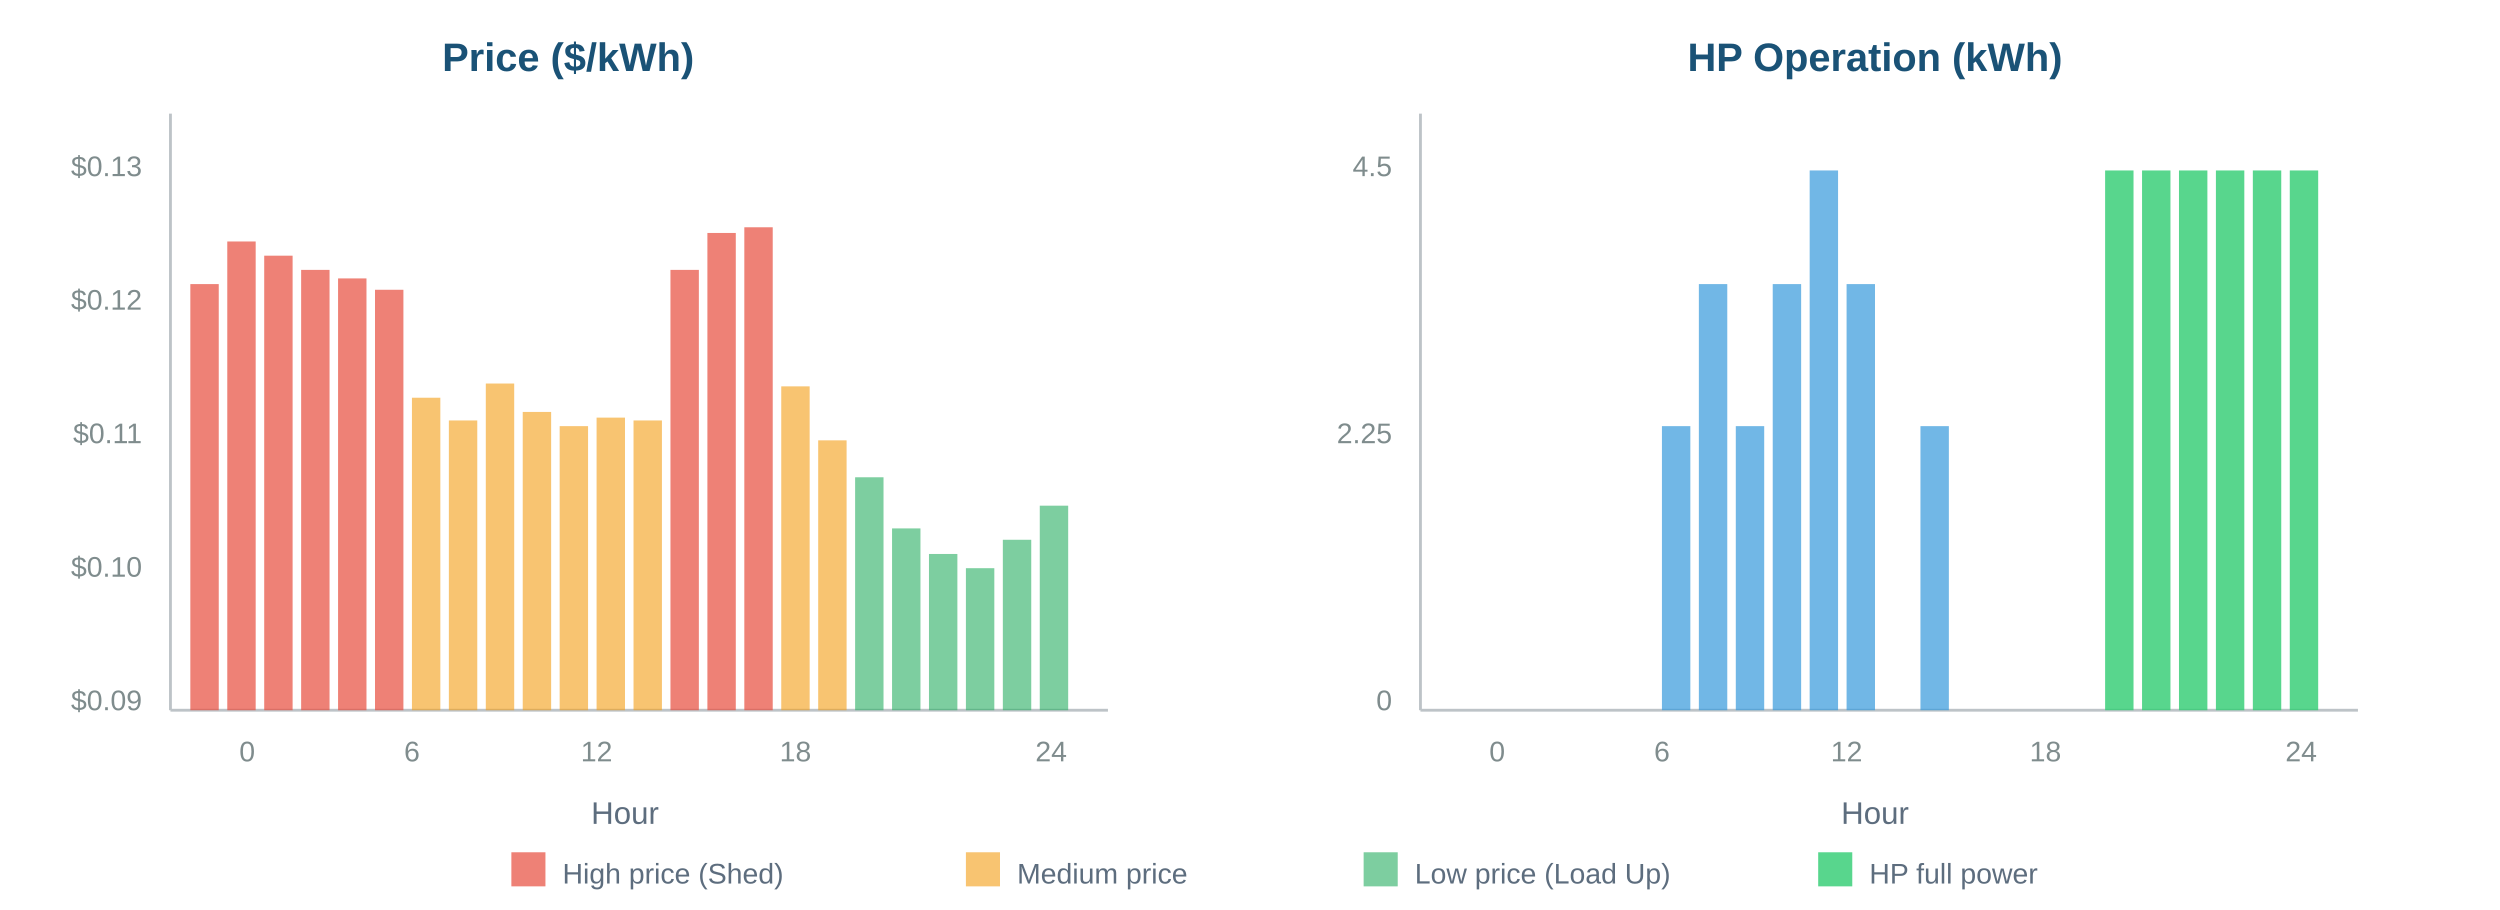
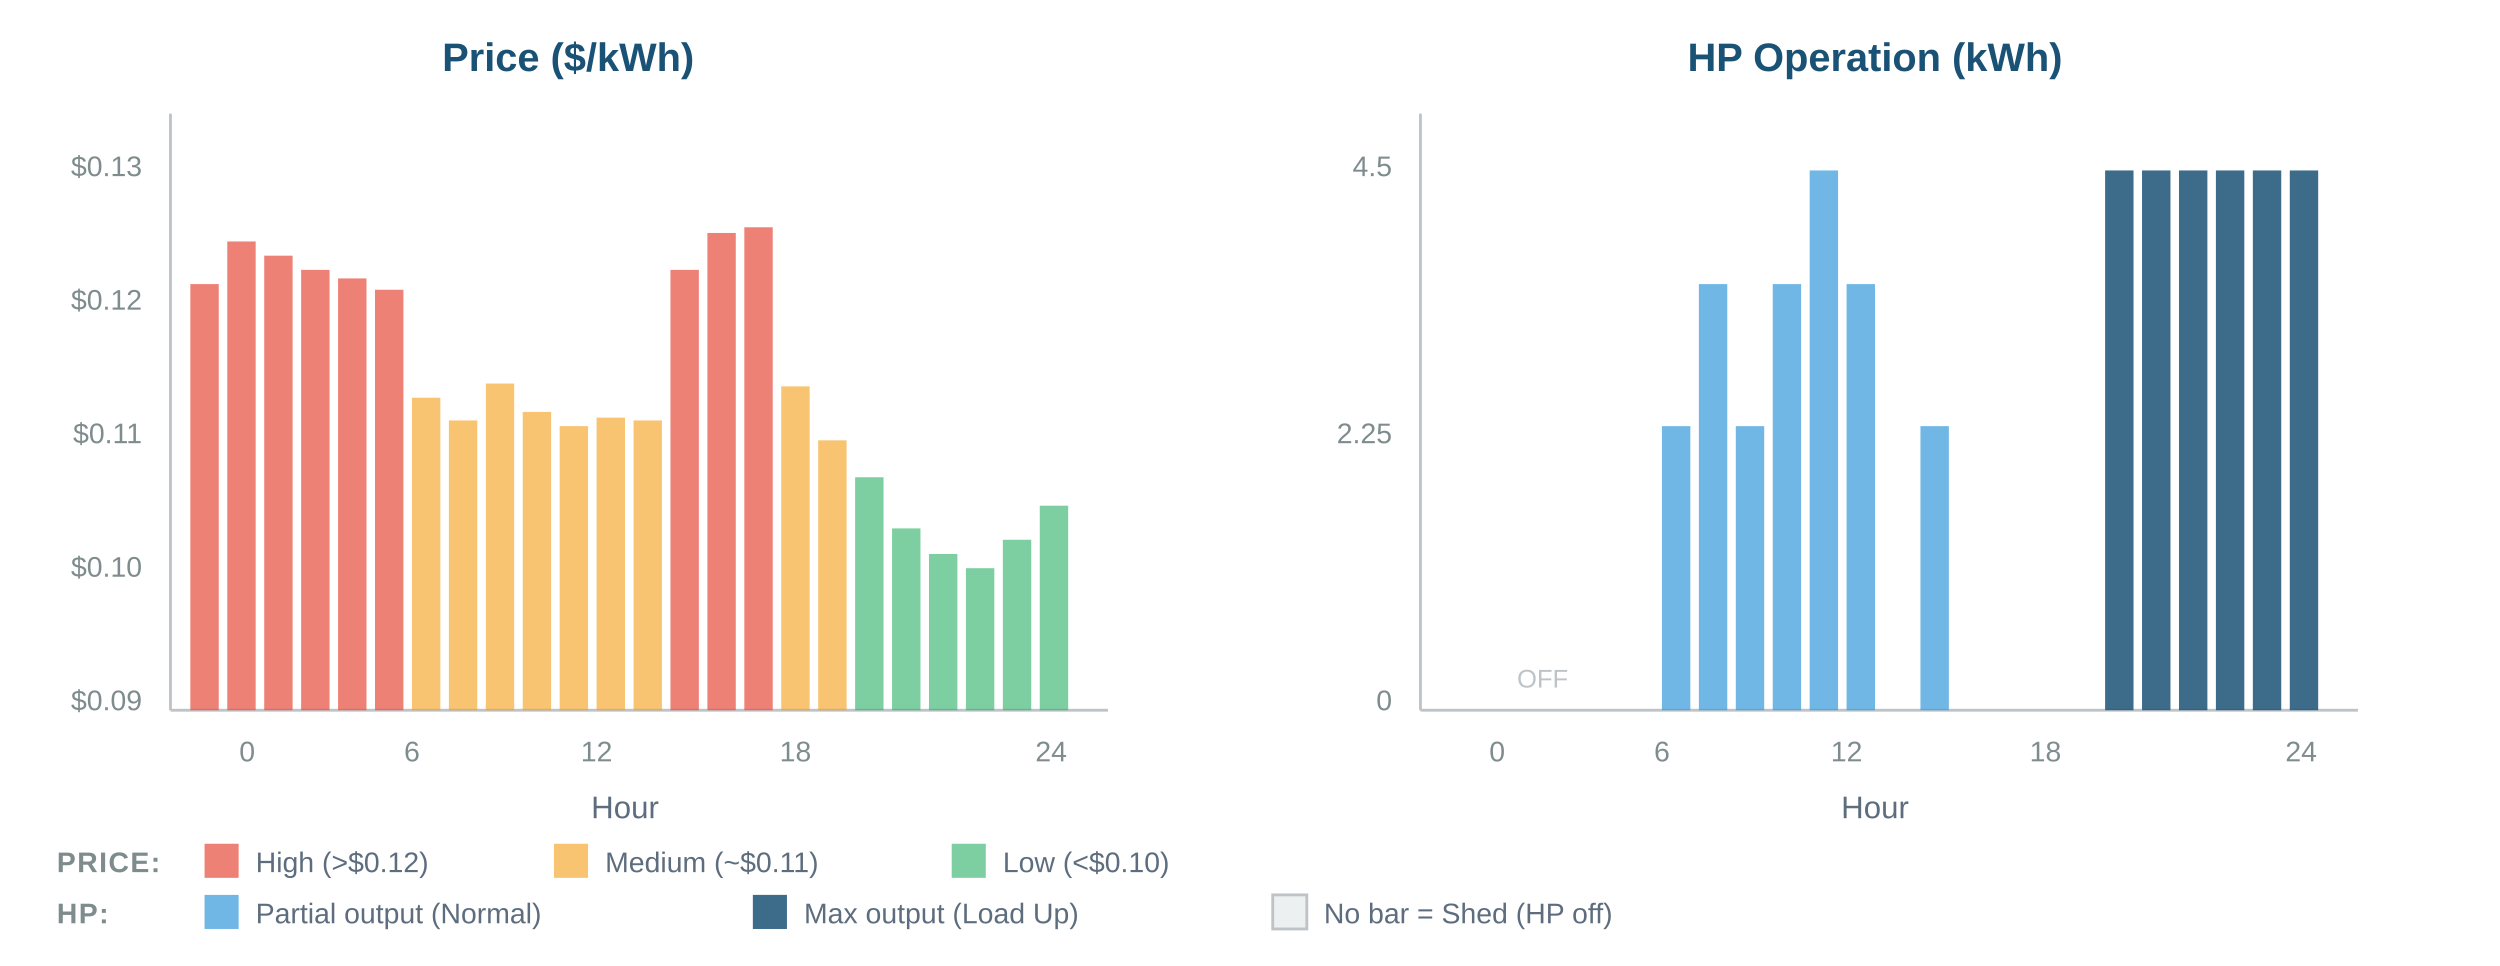
- <svg xmlns="http://www.w3.org/2000/svg" viewBox="0 0 880 320" font-family="'Segoe UI', 'Helvetica Neue', Arial, sans-serif">
+ <svg xmlns="http://www.w3.org/2000/svg" viewBox="0 0 880 340" font-family="'Segoe UI', 'Helvetica Neue', Arial, sans-serif">
  <text x="200" y="25" text-anchor="middle" font-size="14" font-weight="bold" fill="#1a5276">Price ($/kWh)</text>
  <line x1="60" y1="40" x2="60" y2="250" stroke="#bdc3c7" stroke-width="1" />
  <text x="50" y="62" text-anchor="end" font-size="10" fill="#7f8c8d">$0.13</text>
  <text x="50" y="109" text-anchor="end" font-size="10" fill="#7f8c8d">$0.12</text>
  <text x="50" y="156" text-anchor="end" font-size="10" fill="#7f8c8d">$0.11</text>
  <text x="50" y="203" text-anchor="end" font-size="10" fill="#7f8c8d">$0.10</text>
  <text x="50" y="250" text-anchor="end" font-size="10" fill="#7f8c8d">$0.09</text>
  <line x1="60" y1="250" x2="390" y2="250" stroke="#bdc3c7" stroke-width="1" />
  <text x="87" y="268" text-anchor="middle" font-size="10" fill="#7f8c8d">0</text>
  <text x="145" y="268" text-anchor="middle" font-size="10" fill="#7f8c8d">6</text>
  <text x="210" y="268" text-anchor="middle" font-size="10" fill="#7f8c8d">12</text>
  <text x="280" y="268" text-anchor="middle" font-size="10" fill="#7f8c8d">18</text>
  <text x="370" y="268" text-anchor="middle" font-size="10" fill="#7f8c8d">24</text>
-   <text x="220" y="290" text-anchor="middle" font-size="11" fill="#5d6d7e">Hour</text>
+   <text x="220" y="288" text-anchor="middle" font-size="11" fill="#5d6d7e">Hour</text>
  <rect x="67" y="100" width="10" height="150" fill="#e74c3c" opacity="0.7" />
  <rect x="80" y="85" width="10" height="165" fill="#e74c3c" opacity="0.7" />
  <rect x="93" y="90" width="10" height="160" fill="#e74c3c" opacity="0.7" />
  <rect x="106" y="95" width="10" height="155" fill="#e74c3c" opacity="0.7" />
  <rect x="119" y="98" width="10" height="152" fill="#e74c3c" opacity="0.7" />
  <rect x="132" y="102" width="10" height="148" fill="#e74c3c" opacity="0.7" />
  <rect x="145" y="140" width="10" height="110" fill="#f39c12" opacity="0.6" />
  <rect x="158" y="148" width="10" height="102" fill="#f39c12" opacity="0.6" />
  <rect x="171" y="135" width="10" height="115" fill="#f39c12" opacity="0.6" />
  <rect x="184" y="145" width="10" height="105" fill="#f39c12" opacity="0.6" />
  <rect x="197" y="150" width="10" height="100" fill="#f39c12" opacity="0.6" />
  <rect x="210" y="147" width="10" height="103" fill="#f39c12" opacity="0.6" />
  <rect x="223" y="148" width="10" height="102" fill="#f39c12" opacity="0.6" />
  <rect x="236" y="95" width="10" height="155" fill="#e74c3c" opacity="0.7" />
  <rect x="249" y="82" width="10" height="168" fill="#e74c3c" opacity="0.7" />
  <rect x="262" y="80" width="10" height="170" fill="#e74c3c" opacity="0.7" />
  <rect x="275" y="136" width="10" height="114" fill="#f39c12" opacity="0.6" />
  <rect x="288" y="155" width="10" height="95" fill="#f39c12" opacity="0.6" />
  <rect x="301" y="168" width="10" height="82" fill="#27ae60" opacity="0.6" />
  <rect x="314" y="186" width="10" height="64" fill="#27ae60" opacity="0.6" />
  <rect x="327" y="195" width="10" height="55" fill="#27ae60" opacity="0.6" />
  <rect x="340" y="200" width="10" height="50" fill="#27ae60" opacity="0.6" />
  <rect x="353" y="190" width="10" height="60" fill="#27ae60" opacity="0.6" />
  <rect x="366" y="178" width="10" height="72" fill="#27ae60" opacity="0.6" />
  <text x="660" y="25" text-anchor="middle" font-size="14" font-weight="bold" fill="#1a5276">HP Operation (kWh)</text>
  <line x1="500" y1="40" x2="500" y2="250" stroke="#bdc3c7" stroke-width="1" />
  <text x="490" y="62" text-anchor="end" font-size="10" fill="#7f8c8d">4.5</text>
  <text x="490" y="156" text-anchor="end" font-size="10" fill="#7f8c8d">2.25</text>
  <text x="490" y="250" text-anchor="end" font-size="10" fill="#7f8c8d">0</text>
  <line x1="500" y1="250" x2="830" y2="250" stroke="#bdc3c7" stroke-width="1" />
  <text x="527" y="268" text-anchor="middle" font-size="10" fill="#7f8c8d">0</text>
  <text x="585" y="268" text-anchor="middle" font-size="10" fill="#7f8c8d">6</text>
  <text x="650" y="268" text-anchor="middle" font-size="10" fill="#7f8c8d">12</text>
  <text x="720" y="268" text-anchor="middle" font-size="10" fill="#7f8c8d">18</text>
  <text x="810" y="268" text-anchor="middle" font-size="10" fill="#7f8c8d">24</text>
-   <text x="660" y="290" text-anchor="middle" font-size="11" fill="#5d6d7e">Hour</text>
+   <text x="660" y="288" text-anchor="middle" font-size="11" fill="#5d6d7e">Hour</text>
+   <text x="543" y="242" text-anchor="middle" font-size="9" fill="#bdc3c7">OFF</text>
  <rect x="585" y="150" width="10" height="100" fill="#3498db" opacity="0.7" />
  <rect x="598" y="100" width="10" height="150" fill="#3498db" opacity="0.7" />
  <rect x="611" y="150" width="10" height="100" fill="#3498db" opacity="0.7" />
  <rect x="624" y="100" width="10" height="150" fill="#3498db" opacity="0.7" />
  <rect x="637" y="60" width="10" height="190" fill="#3498db" opacity="0.7" />
  <rect x="650" y="100" width="10" height="150" fill="#3498db" opacity="0.7" />
  <rect x="676" y="150" width="10" height="100" fill="#3498db" opacity="0.7" />
-   <rect x="741" y="60" width="10" height="190" fill="#2ecc71" opacity="0.8" />
-   <rect x="754" y="60" width="10" height="190" fill="#2ecc71" opacity="0.8" />
-   <rect x="767" y="60" width="10" height="190" fill="#2ecc71" opacity="0.8" />
-   <rect x="780" y="60" width="10" height="190" fill="#2ecc71" opacity="0.8" />
-   <rect x="793" y="60" width="10" height="190" fill="#2ecc71" opacity="0.8" />
-   <rect x="806" y="60" width="10" height="190" fill="#2ecc71" opacity="0.8" />
-   <rect x="180" y="300" width="12" height="12" fill="#e74c3c" opacity="0.7" />
-   <text x="198" y="311" font-size="10" fill="#5d6d7e">High price (Shed)</text>
-   <rect x="340" y="300" width="12" height="12" fill="#f39c12" opacity="0.6" />
-   <text x="358" y="311" font-size="10" fill="#5d6d7e">Medium price</text>
-   <rect x="480" y="300" width="12" height="12" fill="#27ae60" opacity="0.6" />
-   <text x="498" y="311" font-size="10" fill="#5d6d7e">Low price (Load Up)</text>
-   <rect x="640" y="300" width="12" height="12" fill="#2ecc71" opacity="0.8" />
-   <text x="658" y="311" font-size="10" fill="#5d6d7e">HP full power</text>
+   <rect x="741" y="60" width="10" height="190" fill="#1a5276" opacity="0.85" />
+   <rect x="754" y="60" width="10" height="190" fill="#1a5276" opacity="0.85" />
+   <rect x="767" y="60" width="10" height="190" fill="#1a5276" opacity="0.85" />
+   <rect x="780" y="60" width="10" height="190" fill="#1a5276" opacity="0.85" />
+   <rect x="793" y="60" width="10" height="190" fill="#1a5276" opacity="0.85" />
+   <rect x="806" y="60" width="10" height="190" fill="#1a5276" opacity="0.85" />
+   <text x="20" y="307" font-size="10" font-weight="bold" fill="#7f8c8d" letter-spacing="0.5">PRICE:</text>
+   <rect x="72" y="297" width="12" height="12" fill="#e74c3c" opacity="0.7" />
+   <text x="90" y="307" font-size="10" fill="#5d6d7e">High (&gt;$0.12)</text>
+   <rect x="195" y="297" width="12" height="12" fill="#f39c12" opacity="0.6" />
+   <text x="213" y="307" font-size="10" fill="#5d6d7e">Medium (~$0.11)</text>
+   <rect x="335" y="297" width="12" height="12" fill="#27ae60" opacity="0.6" />
+   <text x="353" y="307" font-size="10" fill="#5d6d7e">Low (&lt;$0.10)</text>
+   <text x="20" y="325" font-size="10" font-weight="bold" fill="#7f8c8d" letter-spacing="0.5">HP:</text>
+   <rect x="72" y="315" width="12" height="12" fill="#3498db" opacity="0.7" />
+   <text x="90" y="325" font-size="10" fill="#5d6d7e">Partial output (Normal)</text>
+   <rect x="265" y="315" width="12" height="12" fill="#1a5276" opacity="0.85" />
+   <text x="283" y="325" font-size="10" fill="#5d6d7e">Max output (Load Up)</text>
+   <rect x="448" y="315" width="12" height="12" fill="#ecf0f1" stroke="#bdc3c7" stroke-width="1" />
+   <text x="466" y="325" font-size="10" fill="#5d6d7e">No bar = Shed (HP off)</text>
</svg>
